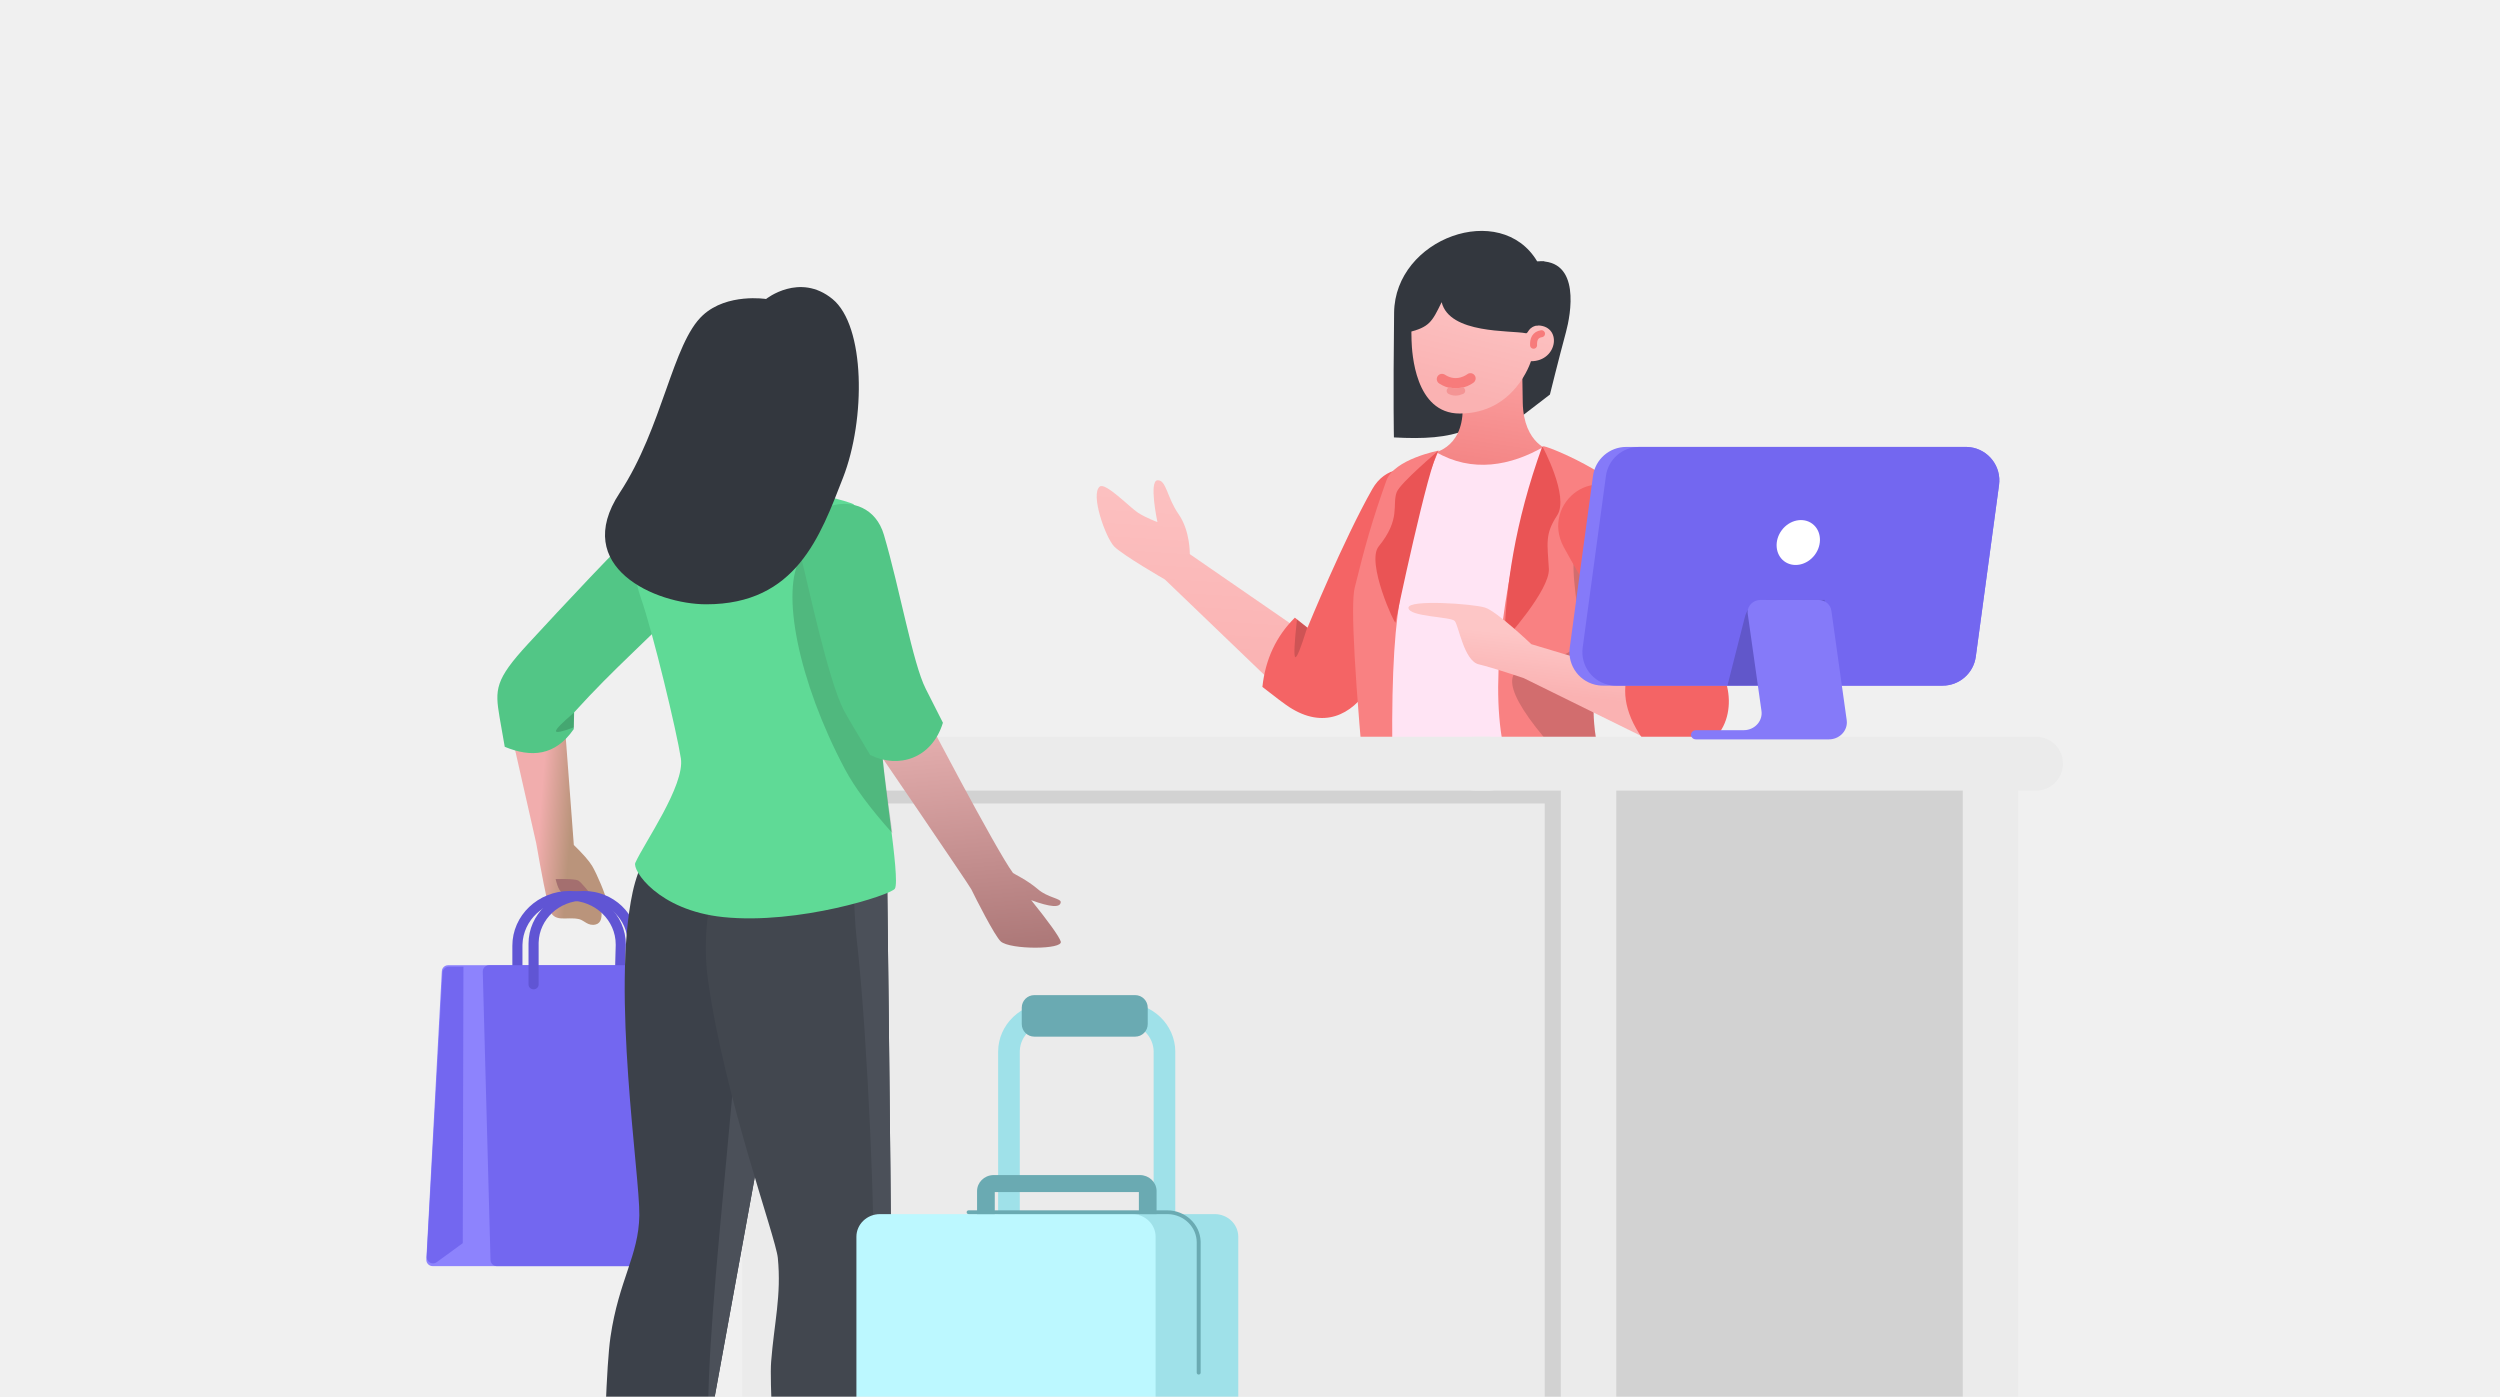
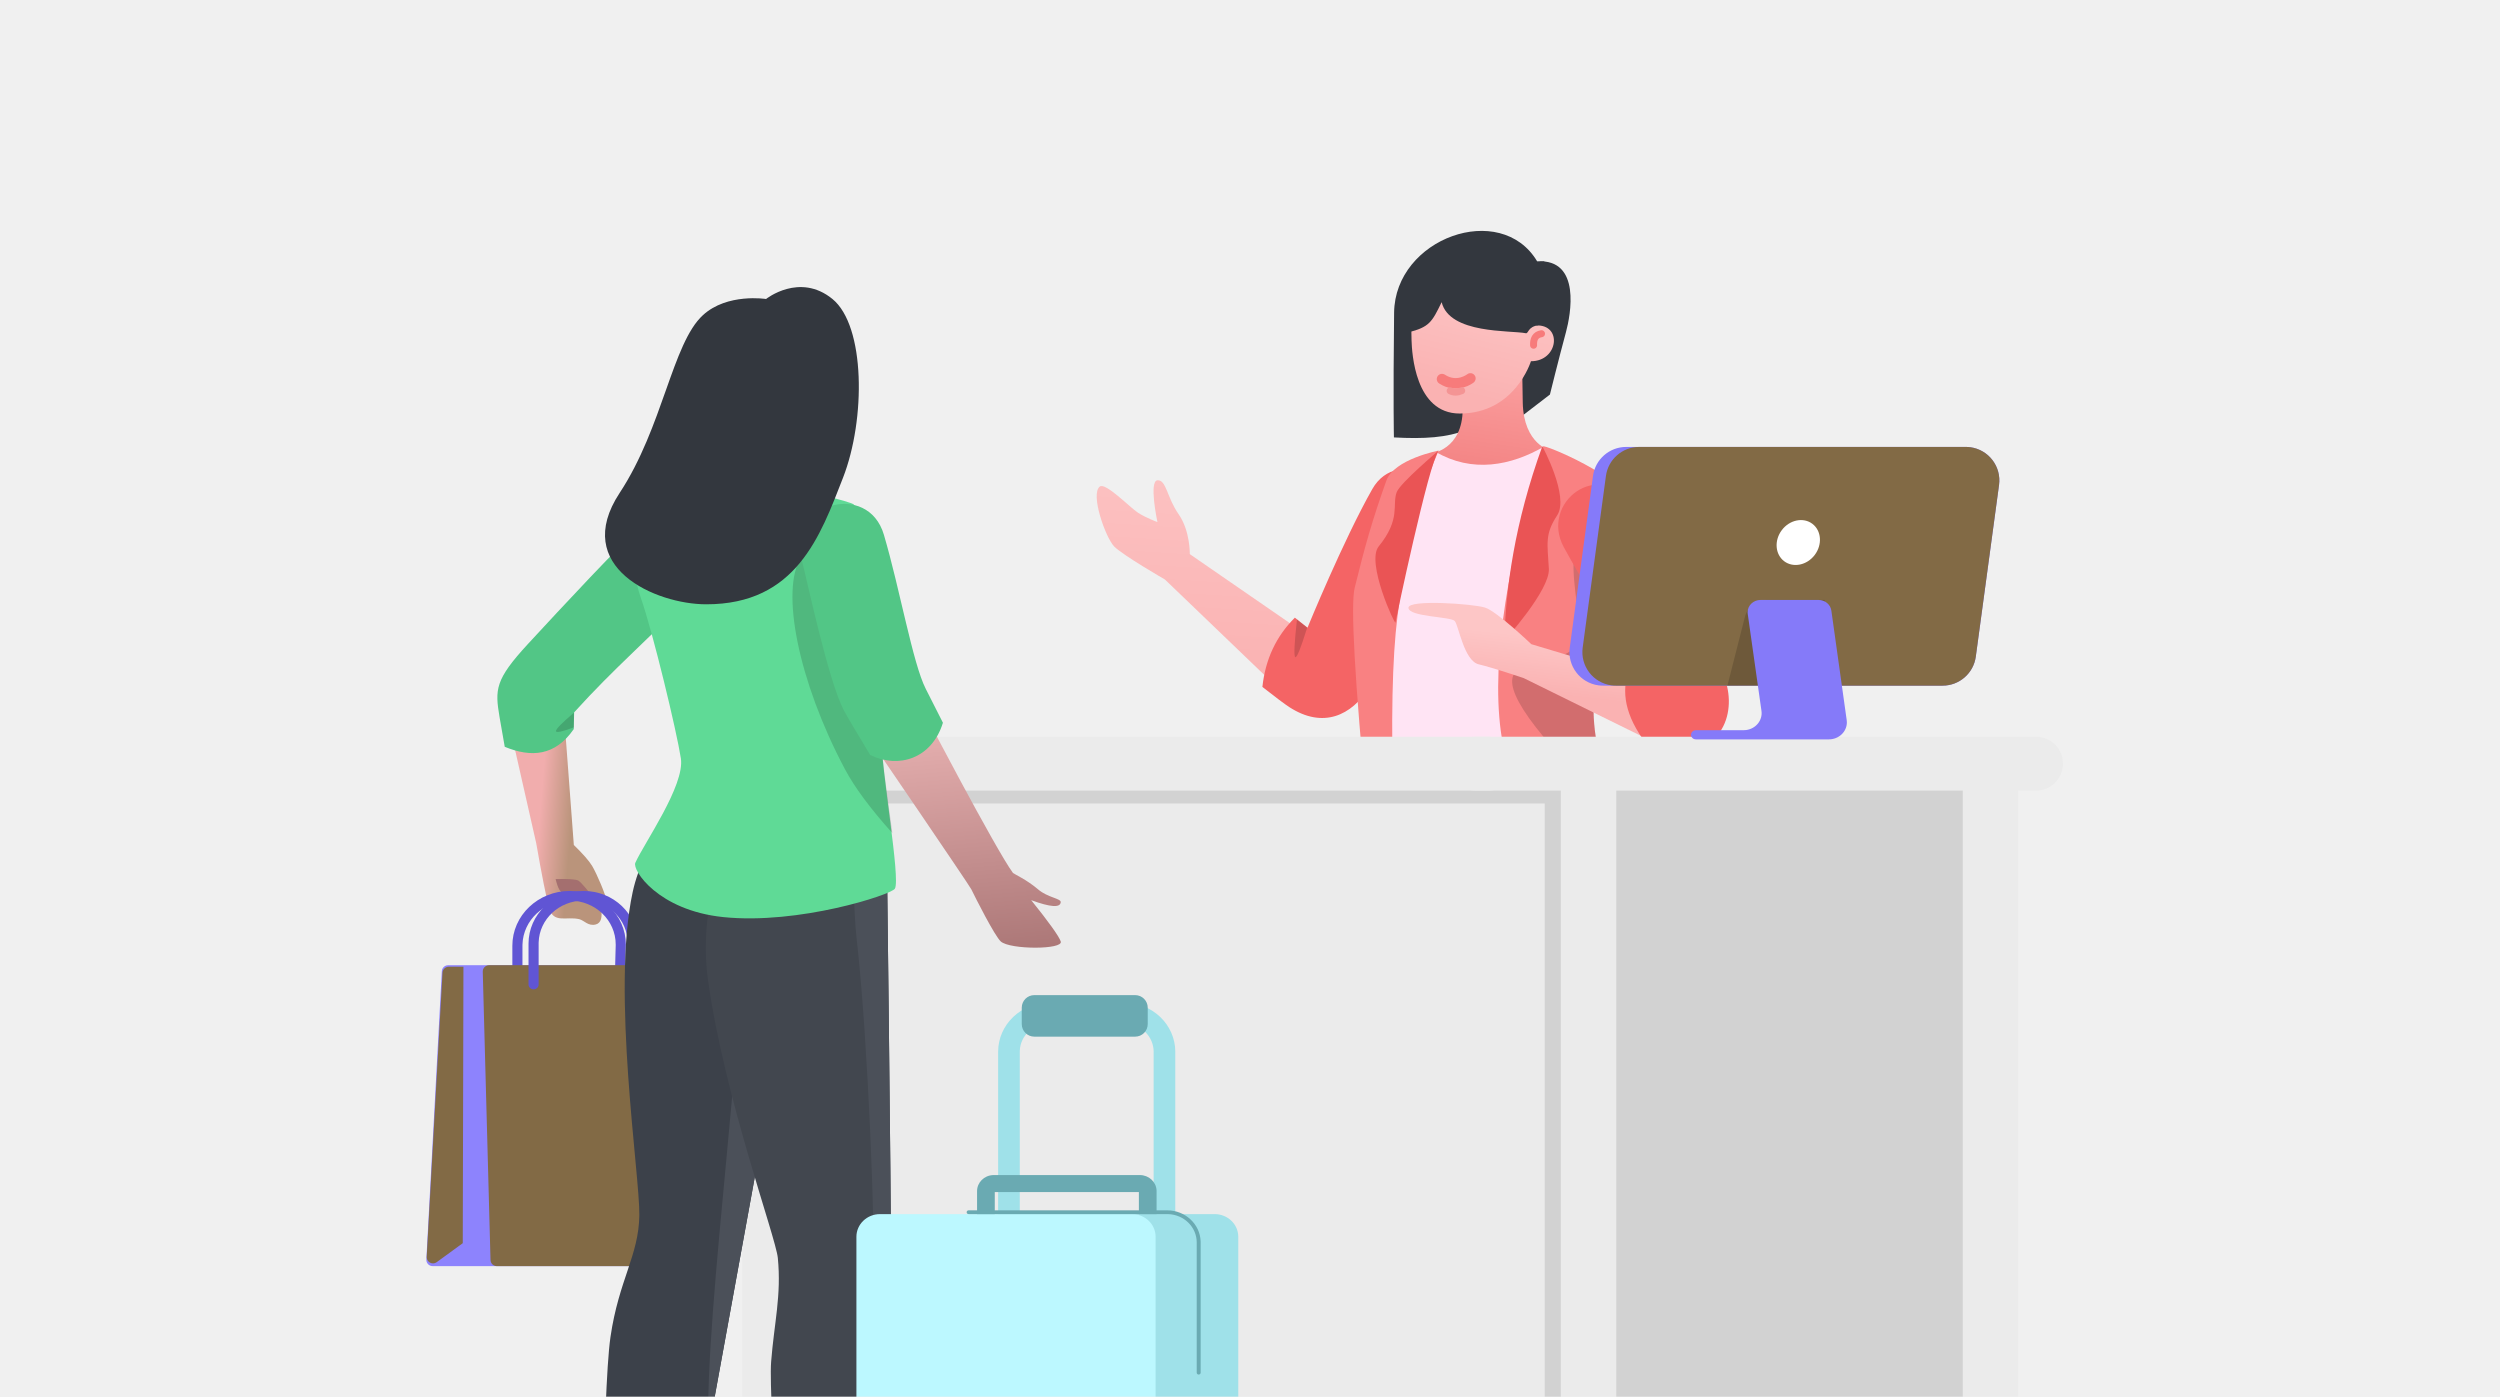
<svg xmlns="http://www.w3.org/2000/svg" xmlns:xlink="http://www.w3.org/1999/xlink" width="358px" height="200px" viewBox="0 0 358 200" version="1.1">
  <defs>
    <path d="M6,0 L352,0 C355.314,-6.08718376e-16 358,2.686 358,6 L358,200 L358,200 L0,200 L0,6 C-4.05812251e-16,2.686 2.686,6.08718376e-16 6,0 Z" id="path-1" />
    <linearGradient x1="100%" y1="28.702%" x2="100%" y2="138.491%" id="linearGradient-3">
      <stop stop-color="#7E1939" offset="0%" />
      <stop stop-color="#E35785" offset="100%" />
    </linearGradient>
    <linearGradient x1="100%" y1="28.702%" x2="100%" y2="96.604%" id="linearGradient-4">
      <stop stop-color="#9C2248" offset="0%" />
      <stop stop-color="#E35785" offset="100%" />
    </linearGradient>
    <linearGradient x1="42.833%" y1="-28.186%" x2="50%" y2="91.05%" id="linearGradient-5">
      <stop stop-color="#FDC6C6" offset="0%" />
      <stop stop-color="#FAB2B2" offset="100%" />
    </linearGradient>
    <linearGradient x1="44.771%" y1="-28.186%" x2="62.919%" y2="121.547%" id="linearGradient-6">
      <stop stop-color="#FFAFAF" offset="0%" />
      <stop stop-color="#F07777" offset="100%" />
    </linearGradient>
    <linearGradient x1="31.713%" y1="-1.016%" x2="55.144%" y2="86.96%" id="linearGradient-7">
      <stop stop-color="#FDC6C6" offset="0%" />
      <stop stop-color="#FAB2B2" offset="100%" />
    </linearGradient>
    <linearGradient x1="42.314%" y1="24.938%" x2="50%" y2="63.158%" id="linearGradient-8">
      <stop stop-color="#FDC6C6" offset="0%" />
      <stop stop-color="#FAB2B2" offset="100%" />
    </linearGradient>
    <linearGradient x1="40.233%" y1="35.954%" x2="59.343%" y2="59.89%" id="linearGradient-9">
      <stop stop-color="#F1ADAD" offset="0%" />
      <stop stop-color="#BA947B" offset="100%" />
    </linearGradient>
    <linearGradient x1="43.599%" y1="-28.186%" x2="50%" y2="111.154%" id="linearGradient-10">
      <stop stop-color="#FDC6C6" offset="0%" />
      <stop stop-color="#A47070" offset="100%" />
    </linearGradient>
    <linearGradient x1="46.493%" y1="-28.186%" x2="50%" y2="111.154%" id="linearGradient-11">
      <stop stop-color="#FDC6C6" offset="0%" />
      <stop stop-color="#A47070" offset="100%" />
    </linearGradient>
  </defs>
  <g id="📝-Pages-New" stroke="none" stroke-width="1" fill="none" fill-rule="evenodd">
    <g id="Knowledge-Base" transform="translate(-288, -445)">
      <g id="Illustration" transform="translate(288, 445)">
        <mask id="mask-2" fill="white">
          <use xlink:href="#path-1" />
        </mask>
        <g id="Mask" />
        <g mask="url(#mask-2)">
          <g transform="translate(61, 32)">
            <g id="Wom2.4" transform="translate(141, 109) scale(-1, 1) translate(-141, -109) translate(95, 0.5)">
              <g id="LLeg" transform="translate(27.06185, 78.22868)">
                <path d="M-6.88594311e-15,4.37589234e-14 C-6.88594311e-15,4.37589234e-14 6.481,59.226 7.01,64.638 C7.539,70.049 6.481,73.968 6.047,79.557 C5.614,85.146 7.701,120.3 7.701,120.3 C10.77,122.06 14.422,122.405 19.065,120.353 C19.065,120.353 23.329,76.56 23.288,66.586 C23.263,60.636 23.912,0.668 23.912,0.668 L-6.88594311e-15,4.37589234e-14 Z" id="Path" fill="url(#linearGradient-3)" />
                <ellipse id="Oval" fill-opacity="0.192" fill="#FFFFFF" transform="translate(19.72723, 67.04502) rotate(3) translate(-19.72723, -67.04502) " cx="19.727" cy="67.045" rx="2.584" ry="4.004" />
                <path d="M10.356,65.124 C10.888,68.87 9.458,75.967 6.066,86.414 L6.023,84.697 C5.975,82.425 5.973,80.654 6.039,79.671 L6.047,79.557 C6.467,74.154 7.469,70.312 7.058,65.174 L6.969,64.224 C6.746,62.034 6.056,55.61 5.19,47.622 L5.665,48.927 C8.293,56.213 9.857,61.612 10.356,65.124 Z" id="Path" fill-opacity="0.192" fill="#FFFFFF" />
              </g>
              <g id="RLeg" transform="translate(6.460736, 75.74981)">
                <path d="M16.46,0 C16.46,0 9.389,5.966 7.532,14.537 C4.438,28.825 5.995,55.214 5.903,61 C5.816,66.787 3.593,70.278 2.401,78.46 C1.209,86.642 2.389,123.207 2.389,123.207 C5.549,124.992 8.977,125.12 12.745,123.1 L34.878,1.908 L16.46,0 Z" id="Path" fill="url(#linearGradient-4)" />
                <ellipse id="Oval" fill-opacity="0.192" fill="#FFFFFF" transform="translate(17.53921, 68.2922) rotate(5) translate(-17.53921, -68.2922) " cx="17.539" cy="68.292" rx="2.906" ry="4.621" />
                <path d="M11.749,5.325 L14.511,5.681 C12.084,10.027 10.858,19.938 10.833,35.414 L10.833,35.905 C10.833,59.305 6.321,67.548 4.505,77.622 L4.451,77.927 C3.364,84.174 2.55,94.185 2.008,107.959 L1.953,104.544 C1.802,94.138 1.799,82.595 2.401,78.46 C3.593,70.278 5.816,66.787 5.903,61 L5.907,60.425 C5.906,53.641 4.53,28.396 7.532,14.537 C8.316,10.917 10.03,7.762 11.749,5.325 Z" id="Path" fill-opacity="0.192" fill="#FFFFFF" />
              </g>
              <g id="LArm" transform="translate(41.03859, 34.68479)">
                <path d="M36.581,12.166 C36.581,12.166 36.514,8.825 38.192,6.436 C39.87,4.046 39.937,1.508 41.207,1.591 C42.477,1.674 41.219,7.574 41.219,7.574 C41.219,7.574 42.83,6.987 43.988,6.245 C45.145,5.503 48.655,1.844 49.475,2.492 C50.866,3.597 48.626,9.828 47.406,11.074 C46.182,12.321 40.142,15.803 40.142,15.803 L22.352,32.886 L19.692,23.817 L36.581,12.166 Z" id="Path" fill="url(#linearGradient-5)" />
                <path d="M0.999,10.658 C3.742,16.721 8.763,27.858 10.833,31.181 C13.427,35.343 17.518,37.176 22.307,34.089 C22.975,33.658 24.268,32.689 26.187,31.183 C25.761,27.228 24.211,23.922 21.539,21.265 C20.329,22.218 19.724,22.695 19.724,22.695 C19.724,22.695 14.578,10.12 10.438,2.835 C6.852,-3.468 -3.175,1.44 0.999,10.658 Z" id="Path" fill="#F46465" />
                <path d="M19.778,22.702 C20.699,25.681 21.268,27.085 21.483,26.912 C21.698,26.74 21.616,24.947 21.236,21.534 L19.778,22.702 Z" id="Path" fill-opacity="0.16" fill="#000000" />
              </g>
              <g id="Head" transform="translate(22.61257, 0)">
                <path d="M7.573,21.808 L7.573,27.173 L3.44,24.001 C3.44,24.001 2.17,18.861 1.137,15.043 C0.489,12.649 -1.09,4.547 5.265,4.927 C10.471,-3.821 25.632,1.593 25.752,12.28 C25.898,25.133 25.779,30.138 25.779,30.138 C17.206,30.607 12.381,29.425 7.573,21.808 Z" id="Path" fill="#33373E" />
                <path d="M3.351,32.023 C3.351,32.023 7.196,31.162 7.329,25.157 C7.462,19.152 7.369,17.102 7.369,17.102 L15.837,16.957 C15.837,16.957 15.93,23.649 15.931,26.07 C15.935,31.956 20.475,32.438 20.475,32.438 C20.475,32.438 19.699,37.295 12.026,37.706 C6.034,38.027 3.351,32.023 3.351,32.023 Z" id="Path" fill="url(#linearGradient-6)" />
                <path d="M5.395,14.104 C1.617,13.964 2.233,19.236 6.157,19.229 C6.157,19.229 8.437,26.718 16.351,26.718 C22.778,26.718 23.196,17.99 23.254,16.248 C23.317,14.392 23.325,8.292 23.325,8.292 L5.248,8.284 L5.395,14.104 Z" id="Path" fill="url(#linearGradient-7)" />
                <path d="M5.102,14.069 C6.668,14.315 6.478,15.303 6.904,15.217 C9.065,14.779 17.816,15.357 18.943,10.77 C20.345,13.636 20.687,14.34 23.774,15.109 L23.774,6.712 L4.249,4.927 C4.249,4.927 4.552,13.982 5.102,14.069 Z" id="Path" fill="#33373E" />
                <path d="M14.961,21.057 C14.961,21.057 16.284,23.087 18.8,22.407" id="Path" stroke="#F77B7B" stroke-width="1.5" stroke-linecap="round" transform="translate(16.88053, 21.80175) rotate(-18) translate(-16.88053, -21.80175) " />
                <path d="M16.066,23.478 C16.661,23.715 17.226,23.714 17.721,23.439" id="Path" stroke="#F49494" stroke-linecap="round" transform="translate(16.89376, 23.54516) rotate(2) translate(-16.89376, -23.54516) " />
                <path d="M5.578,17.034 C5.806,16.219 5.693,15.504 4.842,15.169" id="Path-8" stroke="#F77B7B" stroke-linecap="round" transform="translate(5.261431, 16.10127) rotate(-13) translate(-5.261431, -16.10127) " />
              </g>
              <g id="Body" transform="translate(12.92147, 30.7926)">
                <path d="M13.901,0.616 C18.726,3.433 24.304,4.465 29.496,1.407 C37.97,17.333 40.082,36.336 38.044,57.34 C25.687,62.003 15.302,61.086 6.461,55.756 L13.901,0.616 Z" id="Path" fill="#FFE4F4" />
                <path d="M14.112,0.629 C22.103,25.581 26.895,60.956 1.938,54.802 C15.195,31.535 -2.827,21.063 1.258,9.038 C2.655,4.927 14.008,0.306 14.112,0.629 Z" id="Path" fill="#F98182" />
                <path d="M5.099,10.99 C14.131,12.289 6.685,27.321 9.667,29.585 C12.648,31.85 17.837,32.094 18.396,33.477 C19.521,36.258 14.085,43.277 2.089,54.534 L1.938,54.802 C13.486,34.534 1.3,23.976 0.666,13.642 C2.004,11.641 3.482,10.758 5.099,10.99 Z" id="Path" fill-opacity="0.16" fill="#000000" />
                <path d="M14.22,0.616 C14.22,0.616 10.314,7.804 12.094,10.51 C13.869,13.215 13.492,14.468 13.282,18.161 C13.109,21.236 19.655,28.438 19.655,28.438 C19.463,21.029 18.209,11.626 14.22,0.616 Z" id="Path" fill="#EA5455" />
                <path d="M29.073,1.232 C32.123,8.522 33.589,14.243 34.956,24.944 C35.716,30.886 35.906,39.987 35.526,52.249 L39.294,52.955 C41.09,34.012 41.688,23.321 41.088,20.882 C39.576,14.742 38.552,11.155 36.556,5.543 C35.457,2.462 29.073,1.232 29.073,1.232 Z" id="Path" fill="#F98182" />
                <path d="M29.073,1.232 C29.073,1.232 34.563,5.859 35.069,7.181 C35.76,8.984 34.438,11.016 37.646,14.948 C39.507,17.223 35.266,26.361 35.247,25.845 C35.247,25.703 30.493,3.088 29.073,1.232 Z" id="Path" fill="#EA5455" />
              </g>
              <g id="RArm" transform="translate(0, 36.88954)">
                <path d="M28.712,22.859 C28.712,22.859 33.632,18.163 35.336,17.618 C37.04,17.073 46.373,16.418 46.31,17.65 C46.239,18.969 40.233,18.893 39.677,19.542 C39.122,20.191 38.349,25.243 36.25,25.741 C34.155,26.239 29.811,27.713 29.811,27.713 L10.478,37.235 L12.538,27.714 L28.712,22.859 Z" id="Path" fill="url(#linearGradient-8)" />
                <path d="M13.903,2.975 C8.039,10.865 3.032,22.883 1.11,27.568 C-0.812,32.253 1.127,39.32 9.578,37.933 C10.248,37.823 11.129,37.565 12.221,37.161 C15.328,33.1 15.873,29.614 14.713,26.511 C13.985,26.804 13.62,26.95 13.62,26.95 C13.62,26.95 22.02,12.759 24.071,8.954 C27.497,2.6 19.069,-3.976 13.903,2.975 Z" id="Path" fill="#F46465" />
                <path d="M13.62,26.95 C10.776,28.275 9.533,28.646 9.89,28.063 C10.248,27.48 12.033,26.19 15.245,24.192 L13.62,26.95 Z" id="Path" fill-opacity="0.16" fill="#000000" />
              </g>
            </g>
            <g id="Group-25" transform="translate(37, 73.5)">
              <polygon id="Rectangle" fill="#EBEBEB" points="179.554 2.572 191.016 2.572 191.016 146.657 179.554 146.657" />
              <polygon id="Rectangle" fill="#D2D2D2" points="115.333 2.572 183.071 2.572 183.071 146.657 115.333 146.657" />
              <polygon id="Rectangle" fill="#EBEBEB" points="121.988 2.572 133.451 2.572 133.451 146.657 121.988 146.657" />
              <polygon id="Rectangle" fill="#D2D2D2" points="122.924 2.572 125.505 2.572 125.505 146.657 122.924 146.657" />
              <polygon id="Rectangle" fill="#EBEBEB" points="111.74 2.572 123.203 2.572 123.203 146.657 111.74 146.657" />
              <polygon id="Rectangle" fill="#EBEBEB" points="8.3 2.572 115.258 2.572 115.258 146.657 8.3 146.657" />
              <polygon id="Rectangle" fill="#D2D2D2" points="8.224 1.837 125.303 1.837 125.303 9.555 8.224 9.555" />
              <path d="M3.859,0 L115.118,0 C117.25,4.47172551e-15 118.977,1.728 118.977,3.859 C118.977,5.99 117.25,7.718 115.118,7.718 L3.859,7.718 C1.728,7.718 2.60988004e-16,5.99 0,3.859 C-2.60988004e-16,1.728 1.728,3.91482006e-16 3.859,0 Z" id="Rectangle" fill="#EBEBEB" />
              <path d="M113.296,0 L193.559,0 C195.69,-1.58910568e-14 197.418,1.728 197.418,3.859 C197.418,5.99 195.69,7.718 193.559,7.718 L113.296,7.718 C111.165,7.718 109.438,5.99 109.438,3.859 C109.438,1.728 111.165,3.91482006e-16 113.296,0 Z" id="Rectangle" fill="#EBEBEB" />
            </g>
            <g id="Desktop1" transform="translate(194.5, 53) scale(-1, 1) translate(-194.5, -53) translate(163, 32)">
              <path d="M5.494,-5.53605471e-14 L54.126,-5.53605471e-14 C56.528,-5.66899778e-14 58.56,1.776 58.883,4.156 L62.211,28.74 C62.567,31.367 60.726,33.785 58.099,34.141 C57.885,34.17 57.67,34.184 57.455,34.184 L8.822,34.184 C6.42,34.184 4.388,32.409 4.066,30.028 L0.737,5.444 C0.381,2.817 2.223,0.399 4.85,0.043 C5.063,0.015 5.278,-5.70973333e-14 5.494,-5.53605471e-14 Z" id="Rectangle" fill="#857AF9" />
-               <path d="M5.494,-5.53605471e-14 L52.275,-5.53605471e-14 C54.677,-6.00687253e-14 56.709,1.776 57.031,4.156 L60.36,28.74 C60.716,31.367 58.874,33.785 56.247,34.141 C56.034,34.17 55.819,34.184 55.603,34.184 L8.822,34.184 C6.42,34.184 4.388,32.409 4.066,30.028 L0.737,5.444 C0.381,2.817 2.223,0.399 4.85,0.043 C5.063,0.015 5.278,-5.70973333e-14 5.494,-5.53605471e-14 Z" id="Rectangle" fill="#7367F0" />
+               <path d="M5.494,-5.53605471e-14 L52.275,-5.53605471e-14 C54.677,-6.00687253e-14 56.709,1.776 57.031,4.156 L60.36,28.74 C60.716,31.367 58.874,33.785 56.247,34.141 C56.034,34.17 55.819,34.184 55.603,34.184 L8.822,34.184 C6.42,34.184 4.388,32.409 4.066,30.028 L0.737,5.444 C0.381,2.817 2.223,0.399 4.85,0.043 C5.063,0.015 5.278,-5.70973333e-14 5.494,-5.53605471e-14 Z" id="Rectangle" fill="#826A45" />
              <path d="M25.714,21.913 L34.026,21.913 C35.49,21.913 36.767,22.906 37.127,24.324 L39.635,34.184 L39.635,34.184 L25.714,34.087 L25.714,21.913 Z" id="Rectangle" fill-opacity="0.16" fill="#000000" />
              <ellipse id="Oval" fill="#FFFFFF" transform="translate(29.4862, 13.68903) rotate(-37) translate(-29.4862, -13.68903) " cx="29.486" cy="13.689" rx="2.952" ry="3.355" />
              <path d="M34.89,21.913 C35.913,21.913 36.742,22.698 36.742,23.666 C36.742,23.736 36.737,23.806 36.729,23.875 L34.757,37.805 C34.568,39.138 35.557,40.363 36.964,40.542 C37.077,40.556 37.191,40.563 37.306,40.563 L44.151,40.563 C44.535,40.563 44.846,40.858 44.846,41.221 C44.846,41.584 44.535,41.878 44.151,41.878 L25.101,41.878 C23.681,41.878 22.529,40.788 22.529,39.443 C22.529,39.336 22.537,39.229 22.552,39.123 L24.747,23.457 C24.859,22.576 25.648,21.913 26.585,21.913 L34.89,21.913 Z" id="Path" fill="#857AF9" />
            </g>
            <g id="Wom4.7" transform="translate(46, 114.5) scale(-1, 1) translate(-46, -114.5) translate(0, 8.5)">
              <g id="RArm" transform="translate(50.82518, 32.53227)">
                <g id="Group-10" transform="translate(21.76113, 42.48585) scale(-1, 1) rotate(-15) translate(-21.76113, -42.48585) translate(16.26113, 24.48585)">
                  <path d="M5.778,23.755 C6.712,25.319 7.297,26.507 7.533,27.316 C7.888,28.53 8.388,32.052 8.222,32.729 C8.111,33.181 7.776,33.387 7.218,33.348 C7.098,34.823 6.652,35.56 5.878,35.56 C4.75,35.56 4.41,34.559 3.788,34.22 C2.099,33.303 0.022,33.923 0.022,31.515 C0.022,29.909 0.229,26.77 0.643,22.097 L1.484,0.553 L10.008,1.369 L5.778,23.755 Z" id="Path-17" fill="url(#linearGradient-9)" />
                  <path d="M7.218,33.348 C6.089,30.618 5.376,29.114 5.077,28.838 C4.779,28.561 3.753,28.214 1.999,27.796 C1.954,29.191 2.176,29.95 2.664,30.075 C3.056,30.175 4.957,31.289 5.932,31.953 C6.263,32.178 6.692,32.643 7.218,33.348 Z" id="Path-18" fill="#A46F6F" />
                </g>
                <path d="M10.101,2.065 C2.983,-4.102 -3.95,4.865 2.662,11.653 C10.052,19.242 13.981,22.39 19.957,28.978 C19.957,28.978 19.976,29.779 20.015,31.379 C22.683,35.242 26.105,35.471 29.896,33.91 C30.27,31.801 30.515,30.398 30.632,29.701 C31.305,25.691 31.326,24.331 26.53,19.137 C21.734,13.944 13.191,4.742 10.101,2.065 Z" id="Path" fill="#52C686" />
                <path d="M19.994,29.03 C21.706,30.489 22.562,31.362 22.562,31.651 C22.562,31.94 21.706,31.764 19.994,31.123 L19.994,29.03 Z" id="Path-24" fill-opacity="0.16" fill="#000000" />
              </g>
              <g id="Group-72" transform="translate(70.5, 114.0481) scale(-1, 1) translate(-70.5, -114.0481) translate(49, 86.54812)">
                <path d="M3.169,11.171 L35.578,11.171 C36.075,11.171 36.478,11.574 36.478,12.071 L36.478,53.361 C36.478,53.858 36.075,54.261 35.578,54.261 L0.95,54.261 C0.453,54.261 0.05,53.858 0.05,53.361 C0.05,53.345 0.05,53.329 0.051,53.313 L2.27,12.023 C2.296,11.546 2.691,11.171 3.169,11.171 Z" id="Rectangle" fill="#8D83FD" />
                <path d="M20.589,0.537 C25.023,0.537 28.618,3.967 28.618,8.198 L28.617,8.296 L28.495,12.847 C28.484,13.228 28.152,13.529 27.752,13.519 C27.379,13.51 27.08,13.233 27.05,12.886 L27.048,12.811 L27.168,8.36 C27.17,8.306 27.17,8.252 27.17,8.198 C27.17,4.73 24.224,1.918 20.589,1.918 C16.91,1.918 13.916,4.717 13.819,8.205 L13.816,8.38 L13.816,12.829 C13.816,13.21 13.492,13.519 13.092,13.519 C12.719,13.519 12.412,13.25 12.373,12.904 L12.369,12.829 L12.369,8.38 C12.369,4.048 16.049,0.537 20.589,0.537 Z" id="Path" fill="#6055D4" />
-                 <path d="M9.031,11.171 L39.1,11.171 C39.578,11.171 39.973,11.546 39.998,12.023 L42.218,53.313 C42.244,53.809 41.864,54.233 41.367,54.26 C41.351,54.261 41.335,54.261 41.319,54.261 L10.14,54.261 C9.653,54.261 9.254,53.873 9.241,53.386 L8.131,12.096 C8.118,11.599 8.51,11.185 9.007,11.172 C9.015,11.172 9.023,11.171 9.031,11.171 Z" id="Rectangle" fill="#7367F0" />
+                 <path d="M9.031,11.171 L39.1,11.171 C39.578,11.171 39.973,11.546 39.998,12.023 L42.218,53.313 C42.244,53.809 41.864,54.233 41.367,54.26 C41.351,54.261 41.335,54.261 41.319,54.261 L10.14,54.261 C9.653,54.261 9.254,53.873 9.241,53.386 L8.131,12.096 C8.118,11.599 8.51,11.185 9.007,11.172 C9.015,11.172 9.023,11.171 9.031,11.171 Z" id="Rectangle" fill="#826A45" />
                <path d="M22.583,0.537 C26.853,0.537 30.314,3.84 30.314,7.913 L30.312,8.087 L30.167,13.95 C30.158,14.331 29.826,14.633 29.427,14.624 C29.054,14.616 28.753,14.339 28.723,13.993 L28.72,13.917 L28.865,8.055 C28.866,8.008 28.867,7.961 28.867,7.913 C28.867,4.602 26.054,1.918 22.583,1.918 C19.081,1.918 16.23,4.581 16.135,7.901 L16.132,8.073 L16.132,13.934 C16.132,14.315 15.808,14.624 15.408,14.624 C15.035,14.624 14.728,14.355 14.689,14.009 L14.685,13.934 L14.685,8.073 C14.685,3.911 18.221,0.537 22.583,0.537 Z" id="Path" fill="#6055D4" />
-                 <path d="M5.365,11.388 L5.268,50.976 L1.534,53.696 C1.132,53.989 0.569,53.901 0.277,53.499 C0.154,53.331 0.094,53.126 0.105,52.919 L2.366,12.239 C2.393,11.762 2.787,11.388 3.265,11.388 L5.365,11.388 L5.365,11.388 Z" id="Path-98" fill="#7367F0" />
+                 <path d="M5.365,11.388 L5.268,50.976 L1.534,53.696 C1.132,53.989 0.569,53.901 0.277,53.499 C0.154,53.331 0.094,53.126 0.105,52.919 L2.366,12.239 C2.393,11.762 2.787,11.388 3.265,11.388 L5.365,11.388 L5.365,11.388 Z" id="Path-98" fill="#826A45" />
              </g>
              <g id="RLeg" transform="translate(35.16814, 72.74425)">
                <path d="M0,1.902 L18.341,0 L18.61,0.239 C19.917,1.427 25.598,6.946 27.23,14.489 C30.312,28.73 26.188,55.031 26.279,60.799 C26.366,66.566 29.222,70.046 30.41,78.201 C31.597,86.355 31.709,122.799 31.709,122.799 C28.561,124.579 25.792,124.706 22.039,122.693 L0,1.902 Z" id="Path" fill="#3C414A" />
                <path d="M16.383,91.69 L1.82852956e-14,1.902 L10.197,0.844 C10.652,32.037 16.993,74.2 16.383,91.69 Z" id="Path" fill="#4B5059" />
              </g>
              <g id="LLEg" transform="translate(16.30481, 75.21494)">
                <path d="M9.766,0.666 L30.36,0 L30.514,0.272 C31.514,2.08 36.989,12.668 35.299,24.703 C32.925,41.595 25.605,61.399 25.31,64.424 C24.783,69.818 25.837,73.723 26.269,79.294 C26.7,84.865 23.978,119.903 23.978,119.903 C20.922,121.656 17.286,122.001 12.662,119.956 C10.309,88.228 9.121,69.853 9.101,64.832 C9.07,57.301 9.766,0.666 9.766,0.666 Z" id="Path" fill="#42474F" />
                <path d="M14.003,18.937 L13.865,20.189 C12.444,33.386 11.243,61.414 11.75,65.736 L11.821,66.284 C12.388,71.053 12.237,83.023 11.367,102.196 L10.595,91.191 C9.661,77.563 9.165,68.951 9.106,65.352 L9.101,64.832 C9.07,57.301 9.766,0.666 9.766,0.666 L14.109,0.526 C14.573,7.767 14.538,13.904 14.003,18.937 Z" id="Path" fill="#4B5059" />
              </g>
              <g id="Body" transform="translate(23.25663, 29.18373)">
                <path d="M31.41,2.554 C34.116,6.345 38.624,19.214 38.88,22.109 C39.168,25.448 35.416,30.768 35.354,35.602 C35.299,40.437 38.153,56.222 37.295,57.582 C36.757,58.443 23.533,62.762 12.722,61.644 C3.387,60.678 -0.333,54.909 0.129,53.872 C1.392,51.04 7.25,42.775 6.653,38.917 C6.063,35.059 2.637,20.818 0.936,15.972 C-0.758,11.125 -0.193,6.036 2.969,3.951 C4.534,2.919 8.709,-0.013 16.145,4.42175139e-05 C23.58,0.014 31.201,2.26 31.41,2.554 Z" id="Path" fill="#5FDA96" transform="translate(19.44791, 30.91374) scale(-1, 1) translate(-19.44791, -30.91374) " />
                <path d="M3.265,11.516 L3.951,11.221 C10.141,8.607 13.834,8.234 15.028,10.101 C18.024,14.785 15.441,27.864 8.752,40.456 C7.365,43.068 5.101,46.121 1.96,49.615 L2.177,47.972 C2.794,43.383 3.571,38.147 3.542,35.602 C3.48,30.768 -0.272,25.448 0.016,22.109 C0.156,20.525 1.57,15.953 3.265,11.516 Z" id="Path" fill-opacity="0.16" fill="#000000" />
              </g>
              <g id="Head" transform="translate(32.72671, 8.205586)" fill="url(#linearGradient-10)">
                <path d="M1.84,5.121 C-0.694,5.386 -0.514,9.636 2.571,9.858 C3.201,13.956 5.45,15.908 8.191,16.134 L8.039,22.332 L20.165,22.325 C20.165,22.325 16.75,17.947 16.92,11.953 C17.091,5.958 16.806,0.328 16.806,0.328 L1.1,0.597 L1.84,5.121 Z" id="Path" />
              </g>
              <g id="LArm" transform="translate(0, 31.66065)">
                <path d="M26.786,32.07 C26.786,32.07 15.174,54.537 14.942,55.215 C14.49,56.535 12.43,62.256 11.662,63.14 C10.494,64.482 2.883,65.412 3.142,64.186 C3.307,63.402 4.467,61.273 6.621,57.798 C4.009,59.142 2.621,59.411 2.457,58.604 C2.347,58.066 4.227,57.736 5.46,56.379 C6.858,54.841 8.678,53.721 8.735,53.619 C10.817,49.888 18.762,28.736 18.762,28.736 L26.786,32.07 Z" id="Path" fill="url(#linearGradient-11)" transform="translate(14.61906, 46.74696) rotate(7) translate(-14.61906, -46.74696) " />
                <path d="M26.423,4.427 C24.124,12.255 22.288,22.818 20.443,26.461 C20.141,27.057 19.318,28.683 17.973,31.338 C19.551,36.446 24.287,37.979 28.395,35.946 C30.474,32.504 31.728,30.377 32.156,29.565 C34.41,25.291 37.426,10.913 38.284,7.624 C40.251,0.086 28.723,-3.4 26.423,4.427 Z" id="Path" fill="#52C686" />
              </g>
              <path d="M32.114,30.084 C38.319,20.658 39.641,8.656 44.041,4.627 C47.533,1.43 53.077,2.317 53.077,2.317 C53.077,2.317 57.878,-1.525 62.586,2.317 C67.294,6.159 67.37,19.52 64.096,27.918 C60.823,36.316 57.387,46.036 44.509,46.036 C37.293,46.036 25.105,40.73 32.114,30.084 Z" id="Path" fill="#33373E" transform="translate(48.18928, 23.32264) scale(-1, 1) translate(-48.18928, -23.32264) " />
            </g>
            <g id="Group-113" transform="translate(56, 110.5)">
              <path d="M43.972,1.081 C48.02,1.081 51.301,4.228 51.301,8.11 L51.301,62.179 L25.933,62.179 L25.933,8.11 C25.933,4.228 29.214,1.081 33.261,1.081 L43.972,1.081 Z M43.972,4.055 L33.261,4.055 C30.972,4.055 29.108,5.8 29.035,7.979 L29.033,8.11 L29.033,59.205 L48.201,59.205 L48.201,8.11 C48.201,5.915 46.381,4.127 44.109,4.057 L43.972,4.055 Z" id="Rectangle" fill="#9FE1E9" />
              <path d="M31.115,0 L45.555,0 C46.549,-4.04660118e-16 47.355,0.806 47.355,1.8 L47.355,4.148 C47.355,5.142 46.549,5.948 45.555,5.948 L31.115,5.948 C30.121,5.948 29.315,5.142 29.315,4.148 L29.315,1.8 C29.315,0.806 30.121,-3.94290921e-17 31.115,0 Z" id="Rectangle" fill="#6AAAB2" />
              <path d="M46.227,25.769 C47.512,25.769 48.56,26.739 48.621,27.956 L48.623,28.067 L48.623,33.678 L46.087,33.678 L46.087,28.202 L25.452,28.202 L25.452,33.252 L22.915,33.252 L22.915,28.067 C22.915,26.836 23.925,25.83 25.195,25.772 L25.311,25.769 L46.227,25.769 Z" id="Path" fill="#6AAAB2" />
              <path d="M26.496,31.36 L56.939,31.36 C58.807,31.36 60.321,32.812 60.321,34.604 L60.321,103.812 C60.321,105.603 58.807,107.056 56.939,107.056 L26.496,107.056 C24.628,107.056 23.114,105.603 23.114,103.812 L23.114,34.604 C23.114,32.812 24.628,31.36 26.496,31.36 Z" id="Rectangle" fill="#9FE1E9" />
              <path d="M9.02,31.36 L45.1,31.36 C46.968,31.36 48.483,32.812 48.483,34.604 L48.483,103.812 C48.483,105.603 46.968,107.056 45.1,107.056 L9.02,107.056 C7.152,107.056 5.638,105.603 5.638,103.812 L5.638,34.604 C5.638,32.812 7.152,31.36 9.02,31.36 Z" id="Rectangle" fill="#BCF8FF" />
              <path d="M50.142,30.819 C52.74,30.819 54.856,32.803 54.932,35.277 L54.934,35.415 L54.934,54.069 C54.934,54.218 54.808,54.339 54.652,54.339 C54.514,54.339 54.398,54.243 54.375,54.117 L54.37,54.069 L54.37,35.415 C54.37,33.219 52.551,31.431 50.279,31.362 L50.142,31.36 L21.704,31.36 C21.549,31.36 21.422,31.239 21.422,31.089 C21.422,30.957 21.522,30.846 21.654,30.823 L21.704,30.819 L50.142,30.819 Z" id="Path-216" fill="#6AAAB2" />
            </g>
          </g>
        </g>
      </g>
    </g>
  </g>
</svg>
